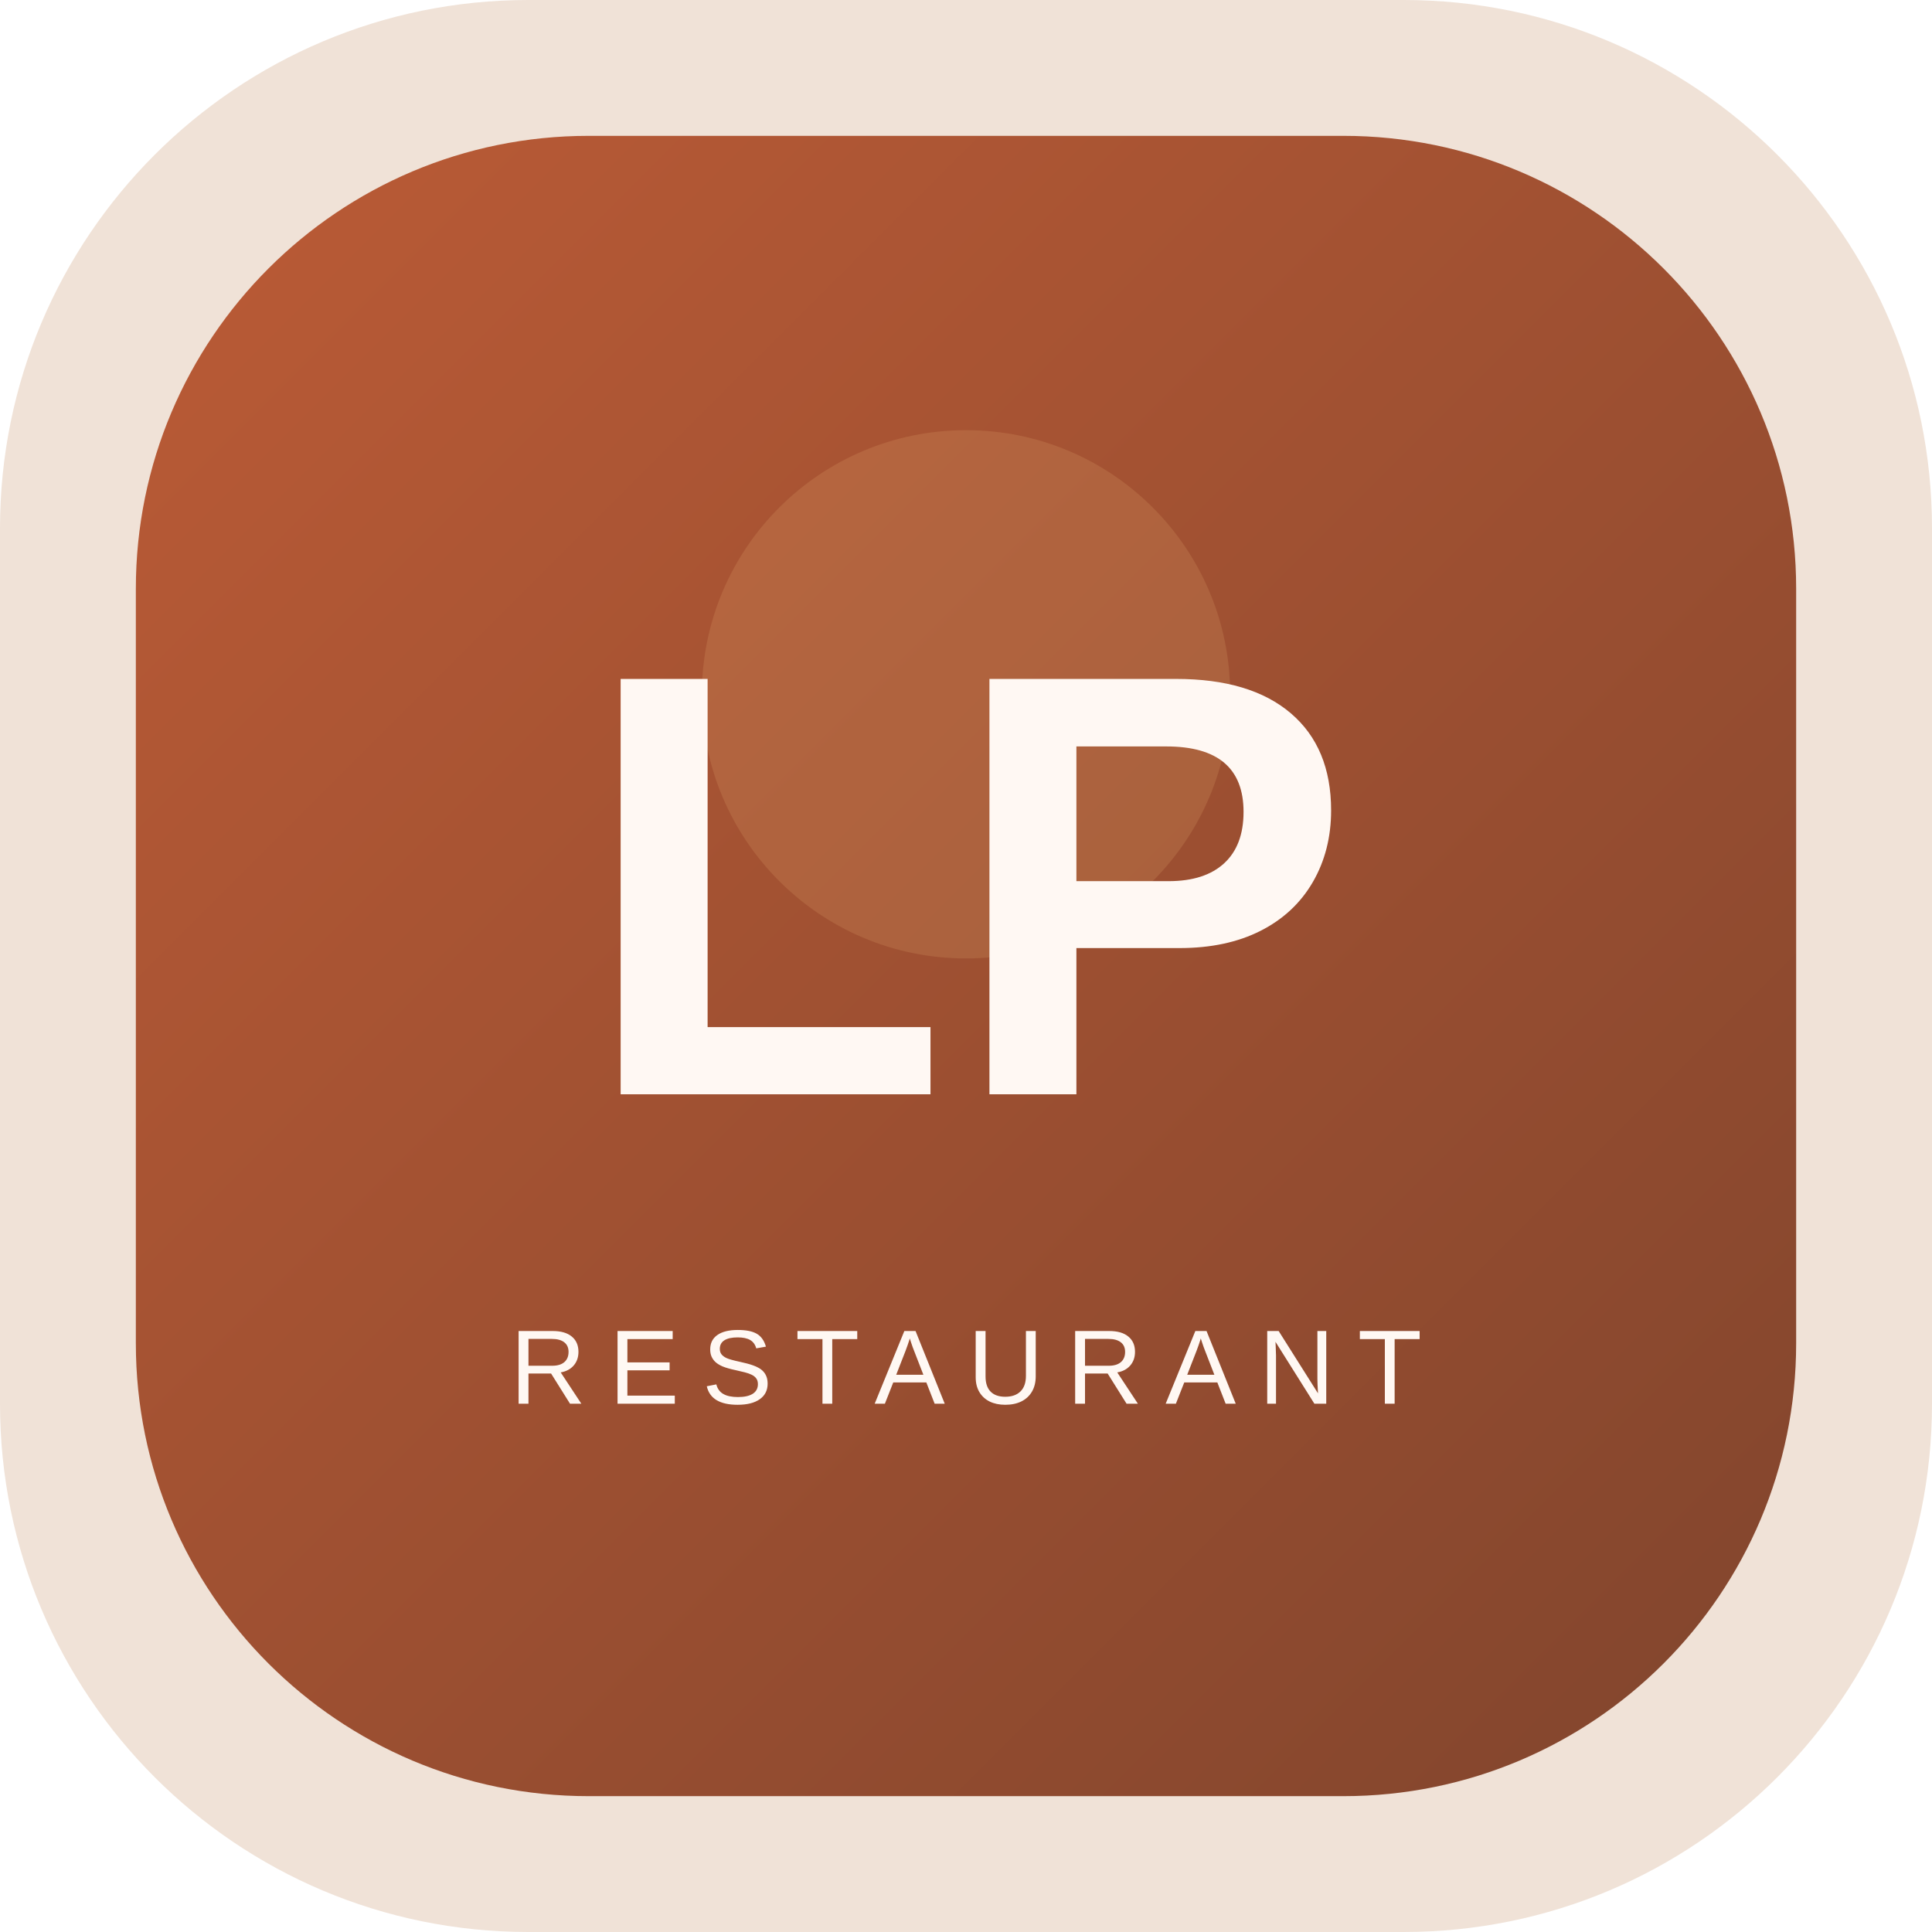
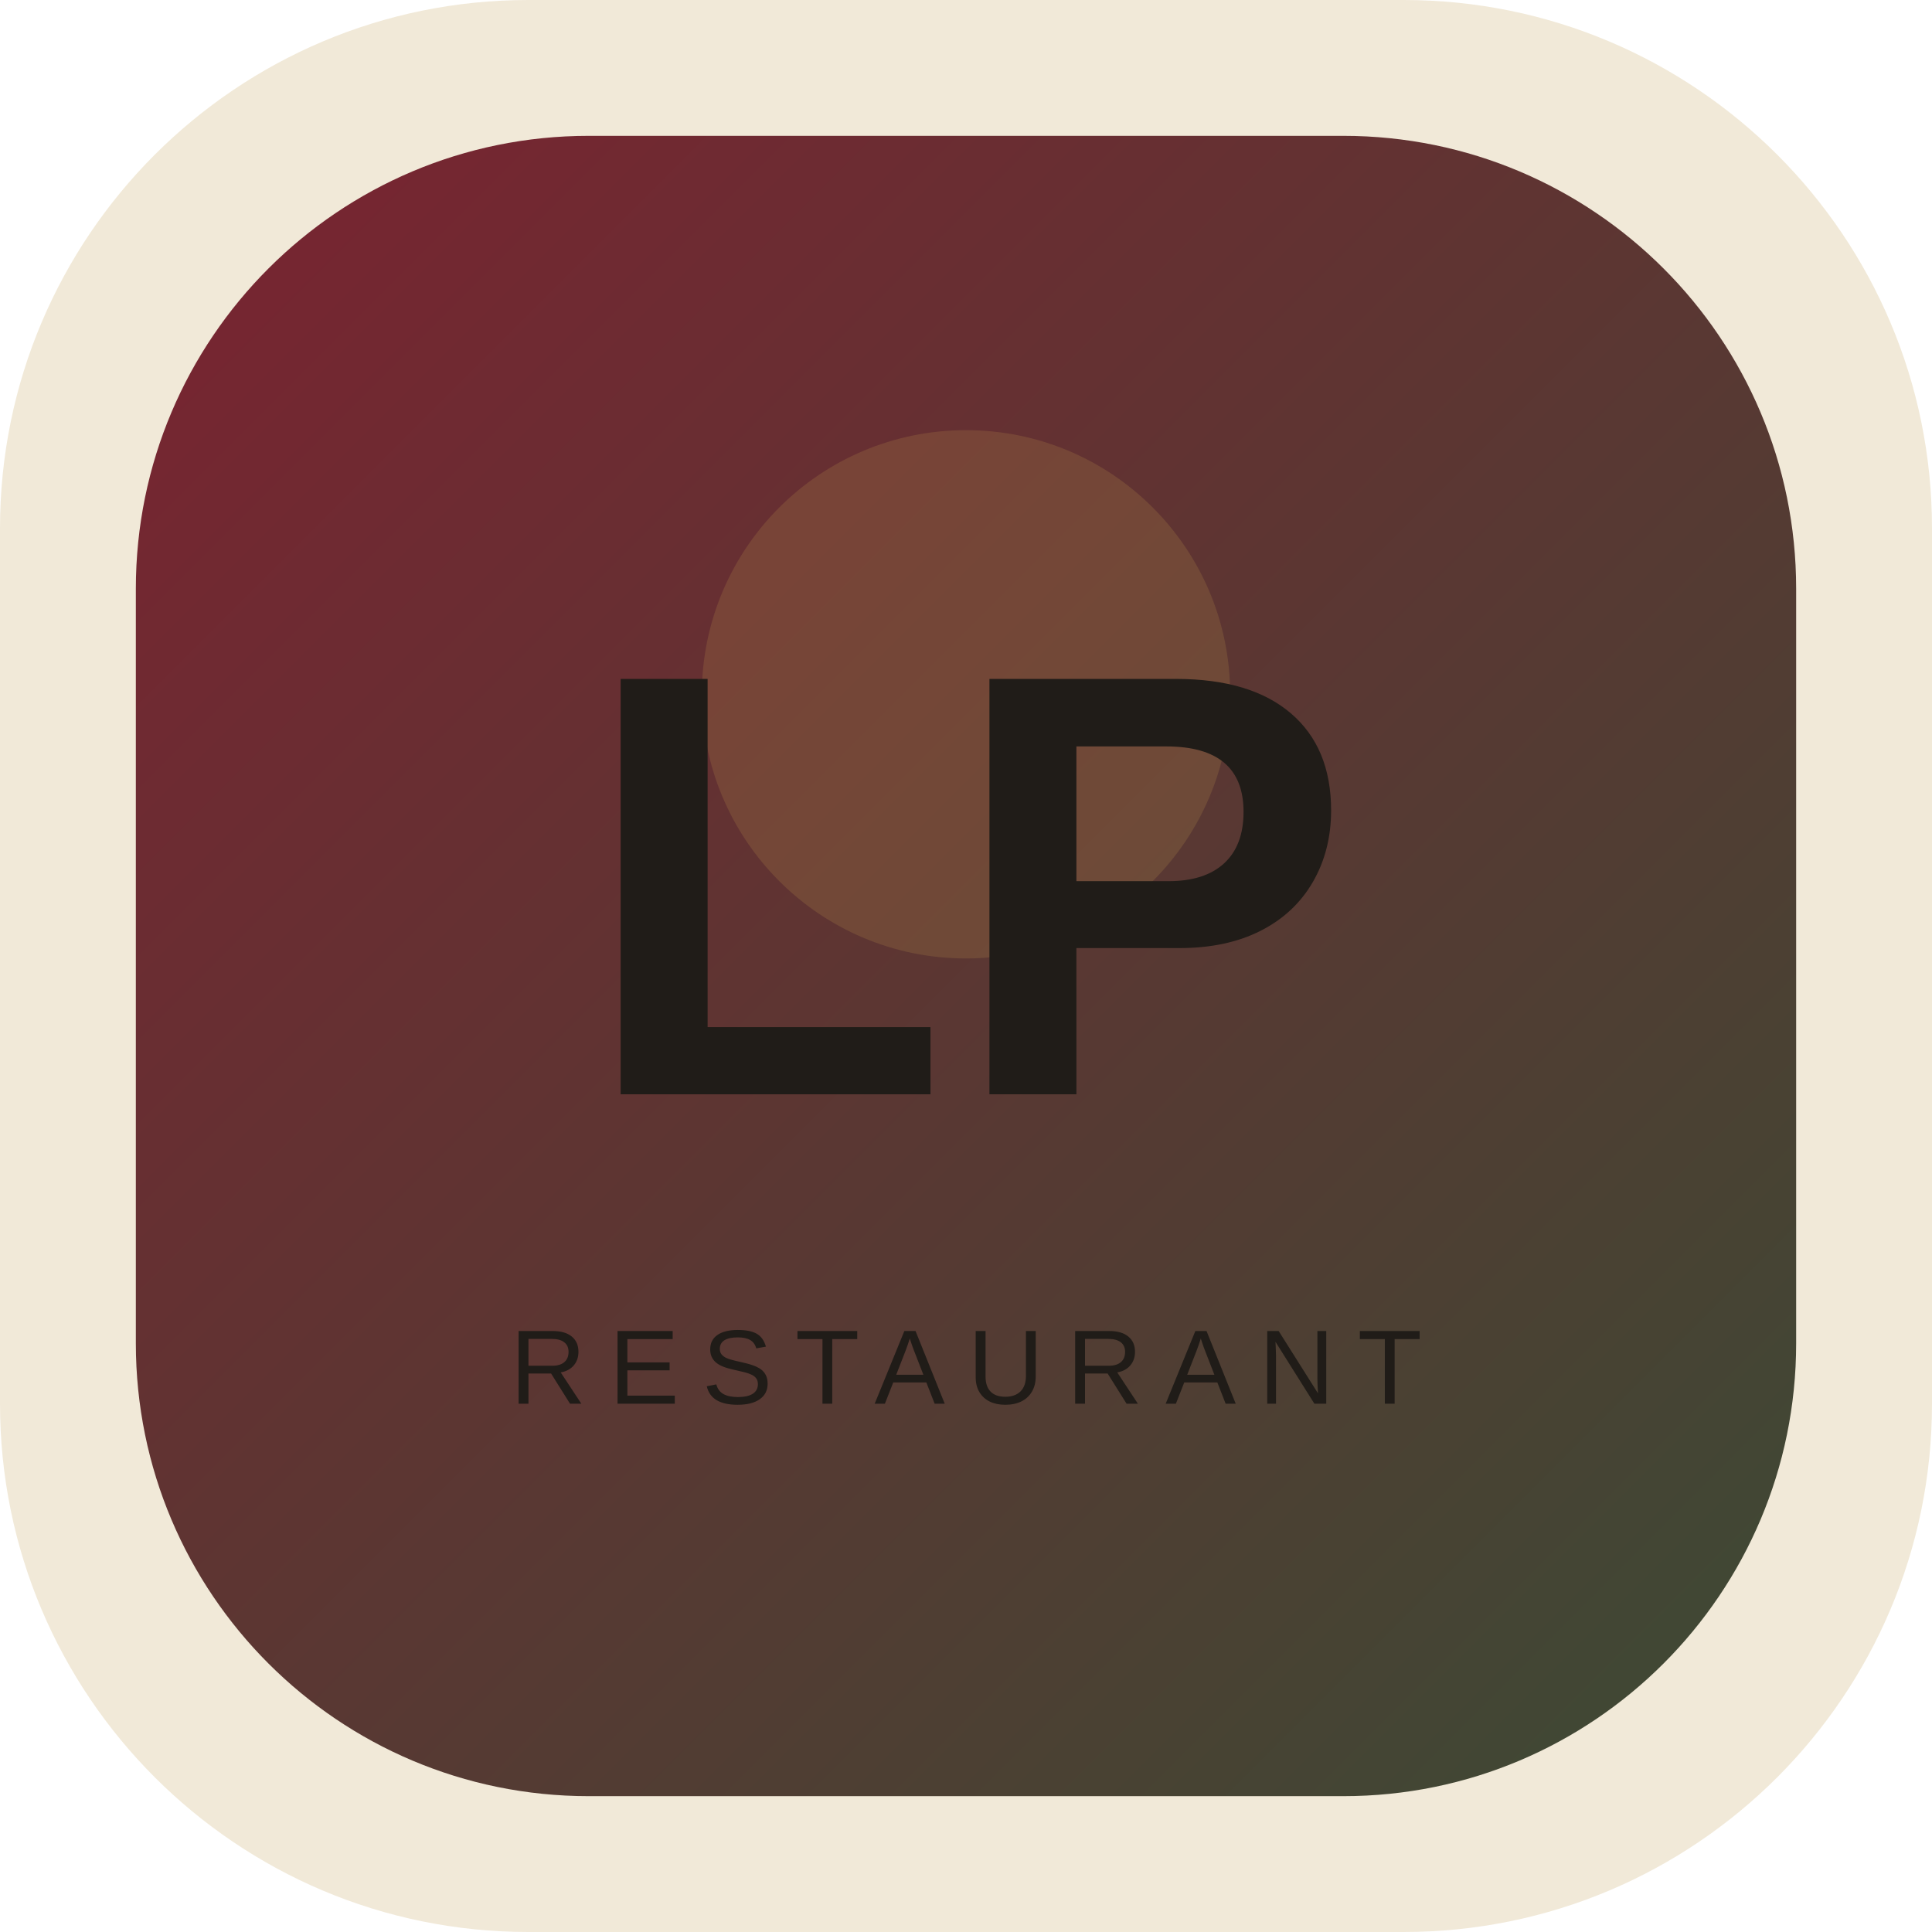
<svg xmlns="http://www.w3.org/2000/svg" viewBox="0 0 512 512" role="img" aria-label="Le Petit Pont">
  <defs>
    <linearGradient id="logoGradient" x1="0%" y1="0%" x2="100%" y2="100%">
-       <stop offset="0%" stop-color="#bb5b36" />
-       <stop offset="100%" stop-color="#81452d" />
+       <stop offset="0%" stop-color="#7a2331" />
+       <stop offset="100%" stop-color="#3c4a34" />
    </linearGradient>
  </defs>
-   <rect width="512" height="512" rx="140" fill="#f0e2d7" />
+   <rect width="512" height="512" rx="140" fill="#f1e9d8" />
  <rect x="36" y="36" width="440" height="440" rx="120" fill="url(#logoGradient)" />
-   <circle cx="256" cy="184" r="70" fill="#e8b172" opacity="0.18" />
-   <text x="256" y="290" text-anchor="middle" fill="#fff8f3" font-family="Arial, sans-serif" font-size="160" font-weight="800">LP</text>
-   <text x="256" y="372" text-anchor="middle" fill="#fff8f3" font-family="Arial, sans-serif" font-size="28" letter-spacing="6">RESTAURANT</text>
+   <circle cx="256" cy="184" r="70" fill="#c9a24b" opacity="0.18" />
+   <text x="256" y="290" text-anchor="middle" fill="#201c18" font-family="Arial, sans-serif" font-size="160" font-weight="800">LP</text>
+   <text x="256" y="372" text-anchor="middle" fill="#201c18" font-family="Arial, sans-serif" font-size="28" letter-spacing="6">RESTAURANT</text>
</svg>
